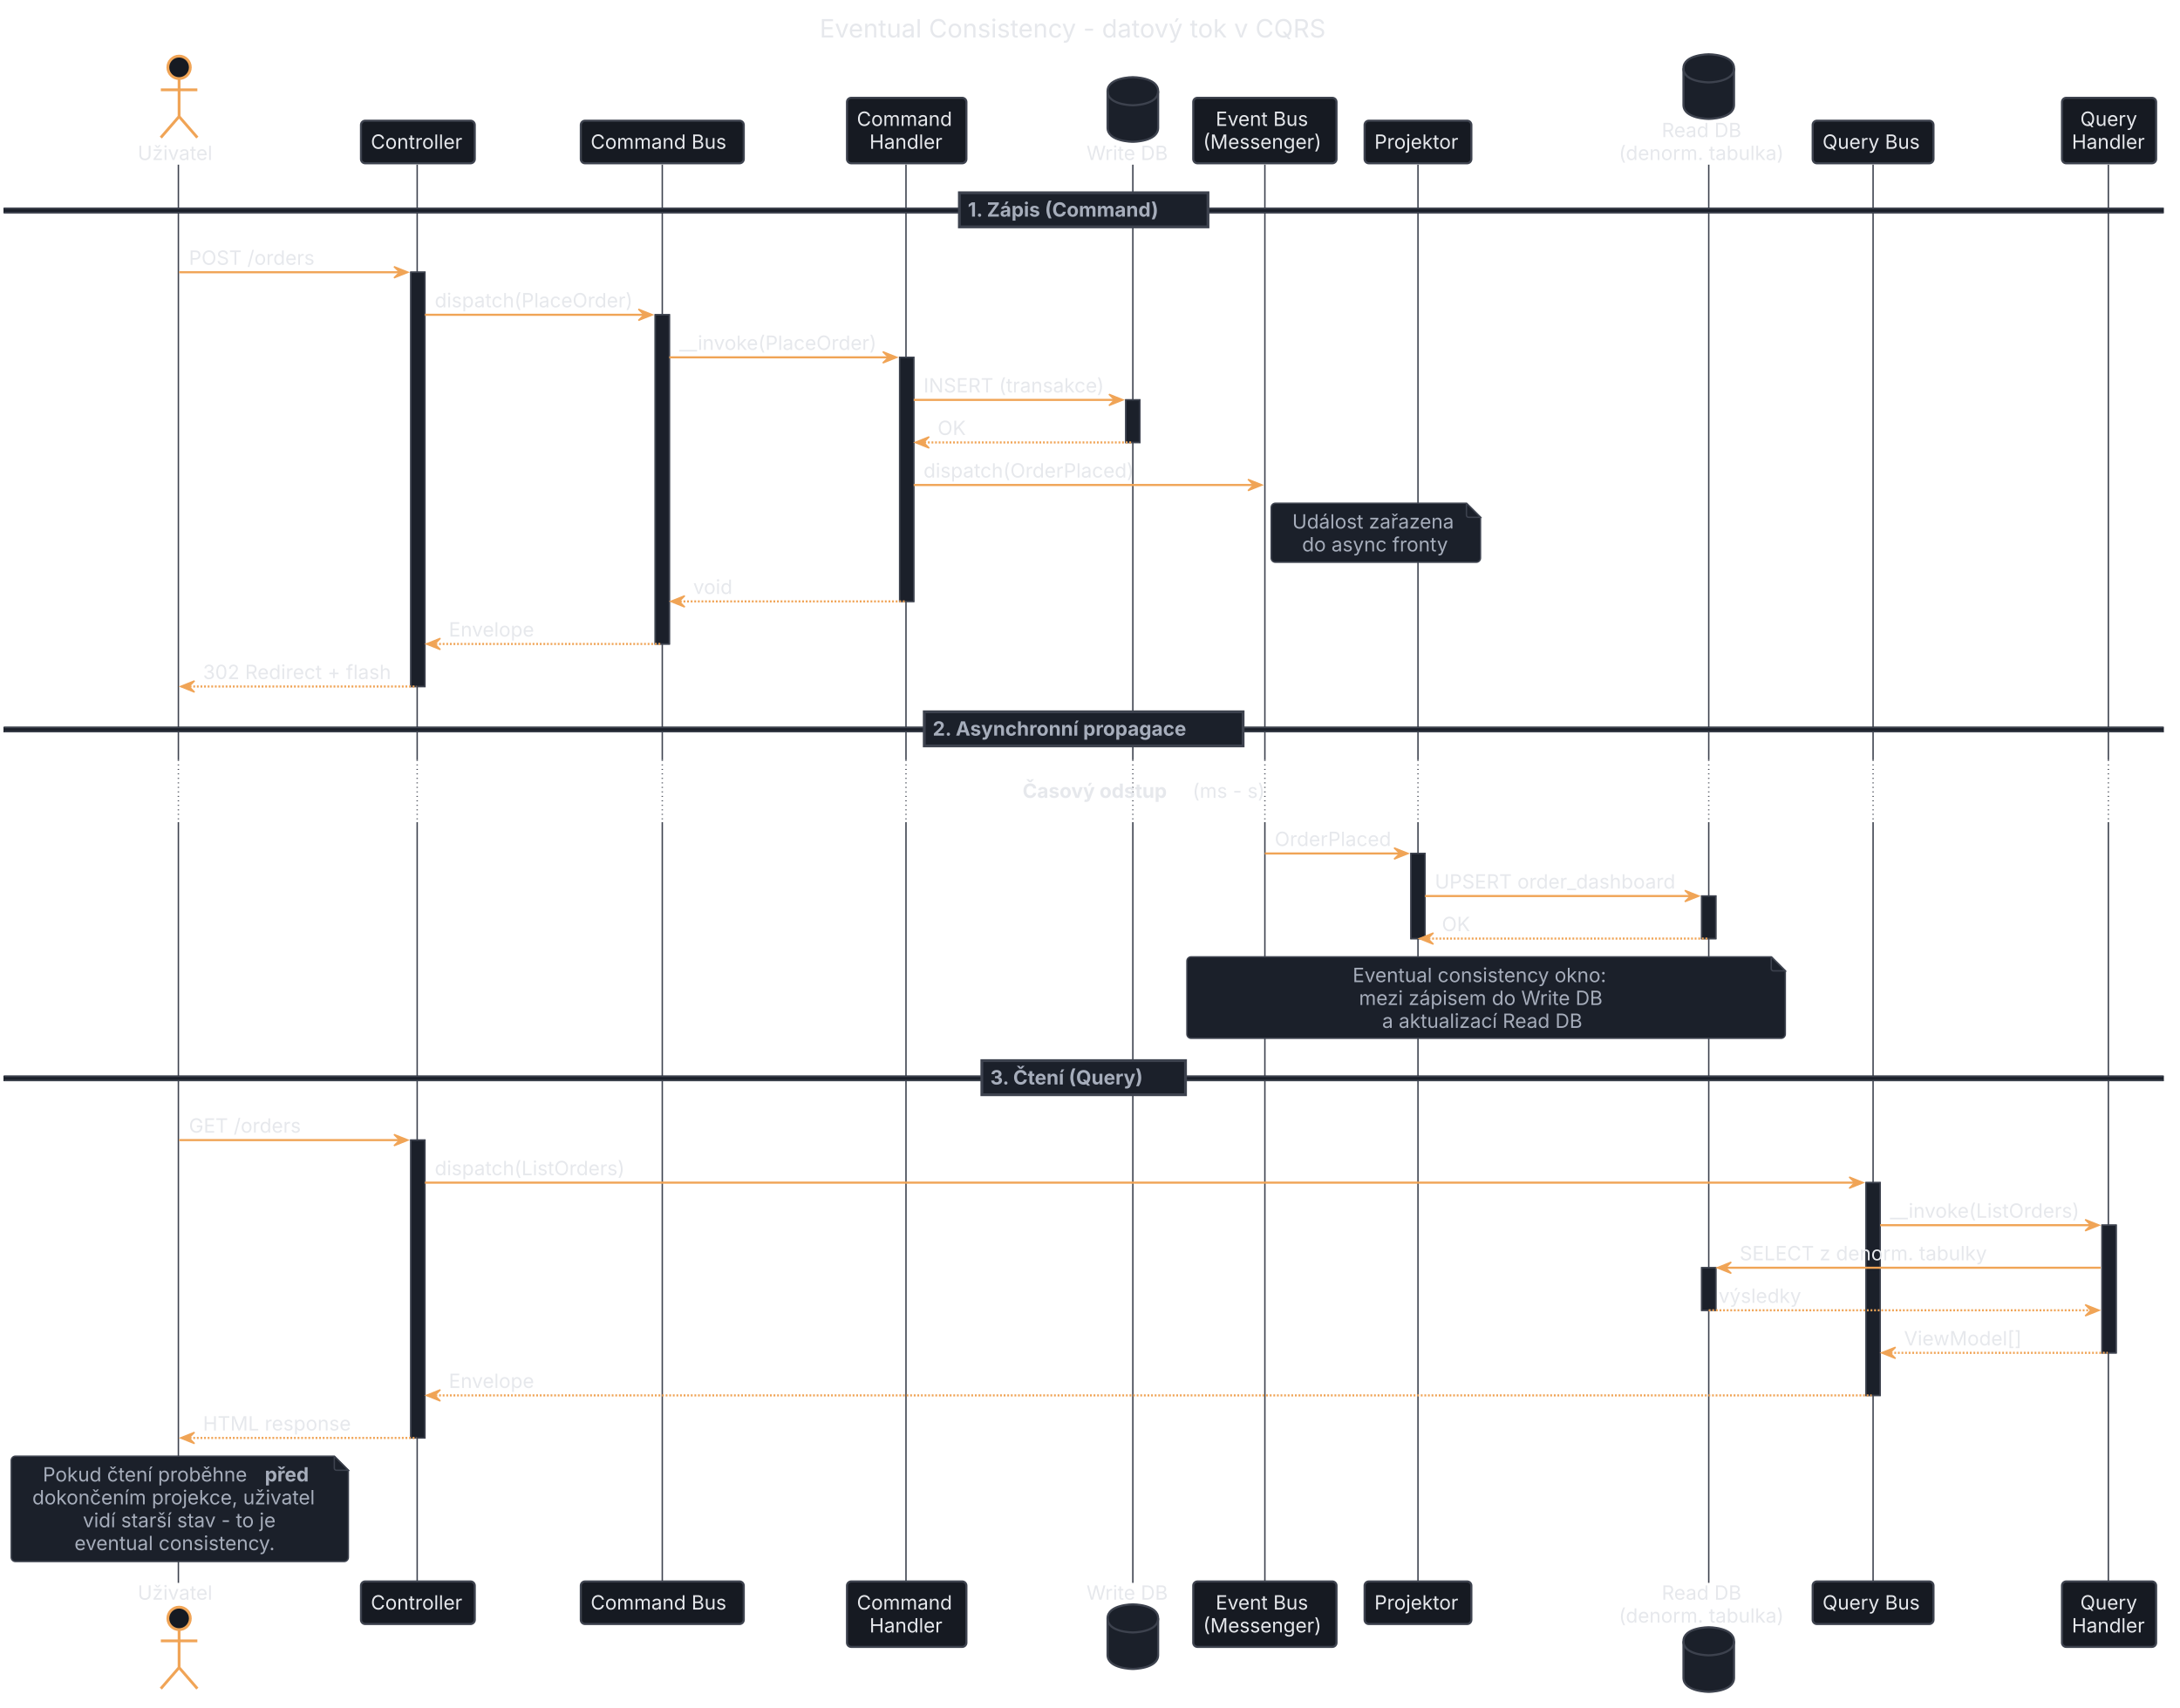
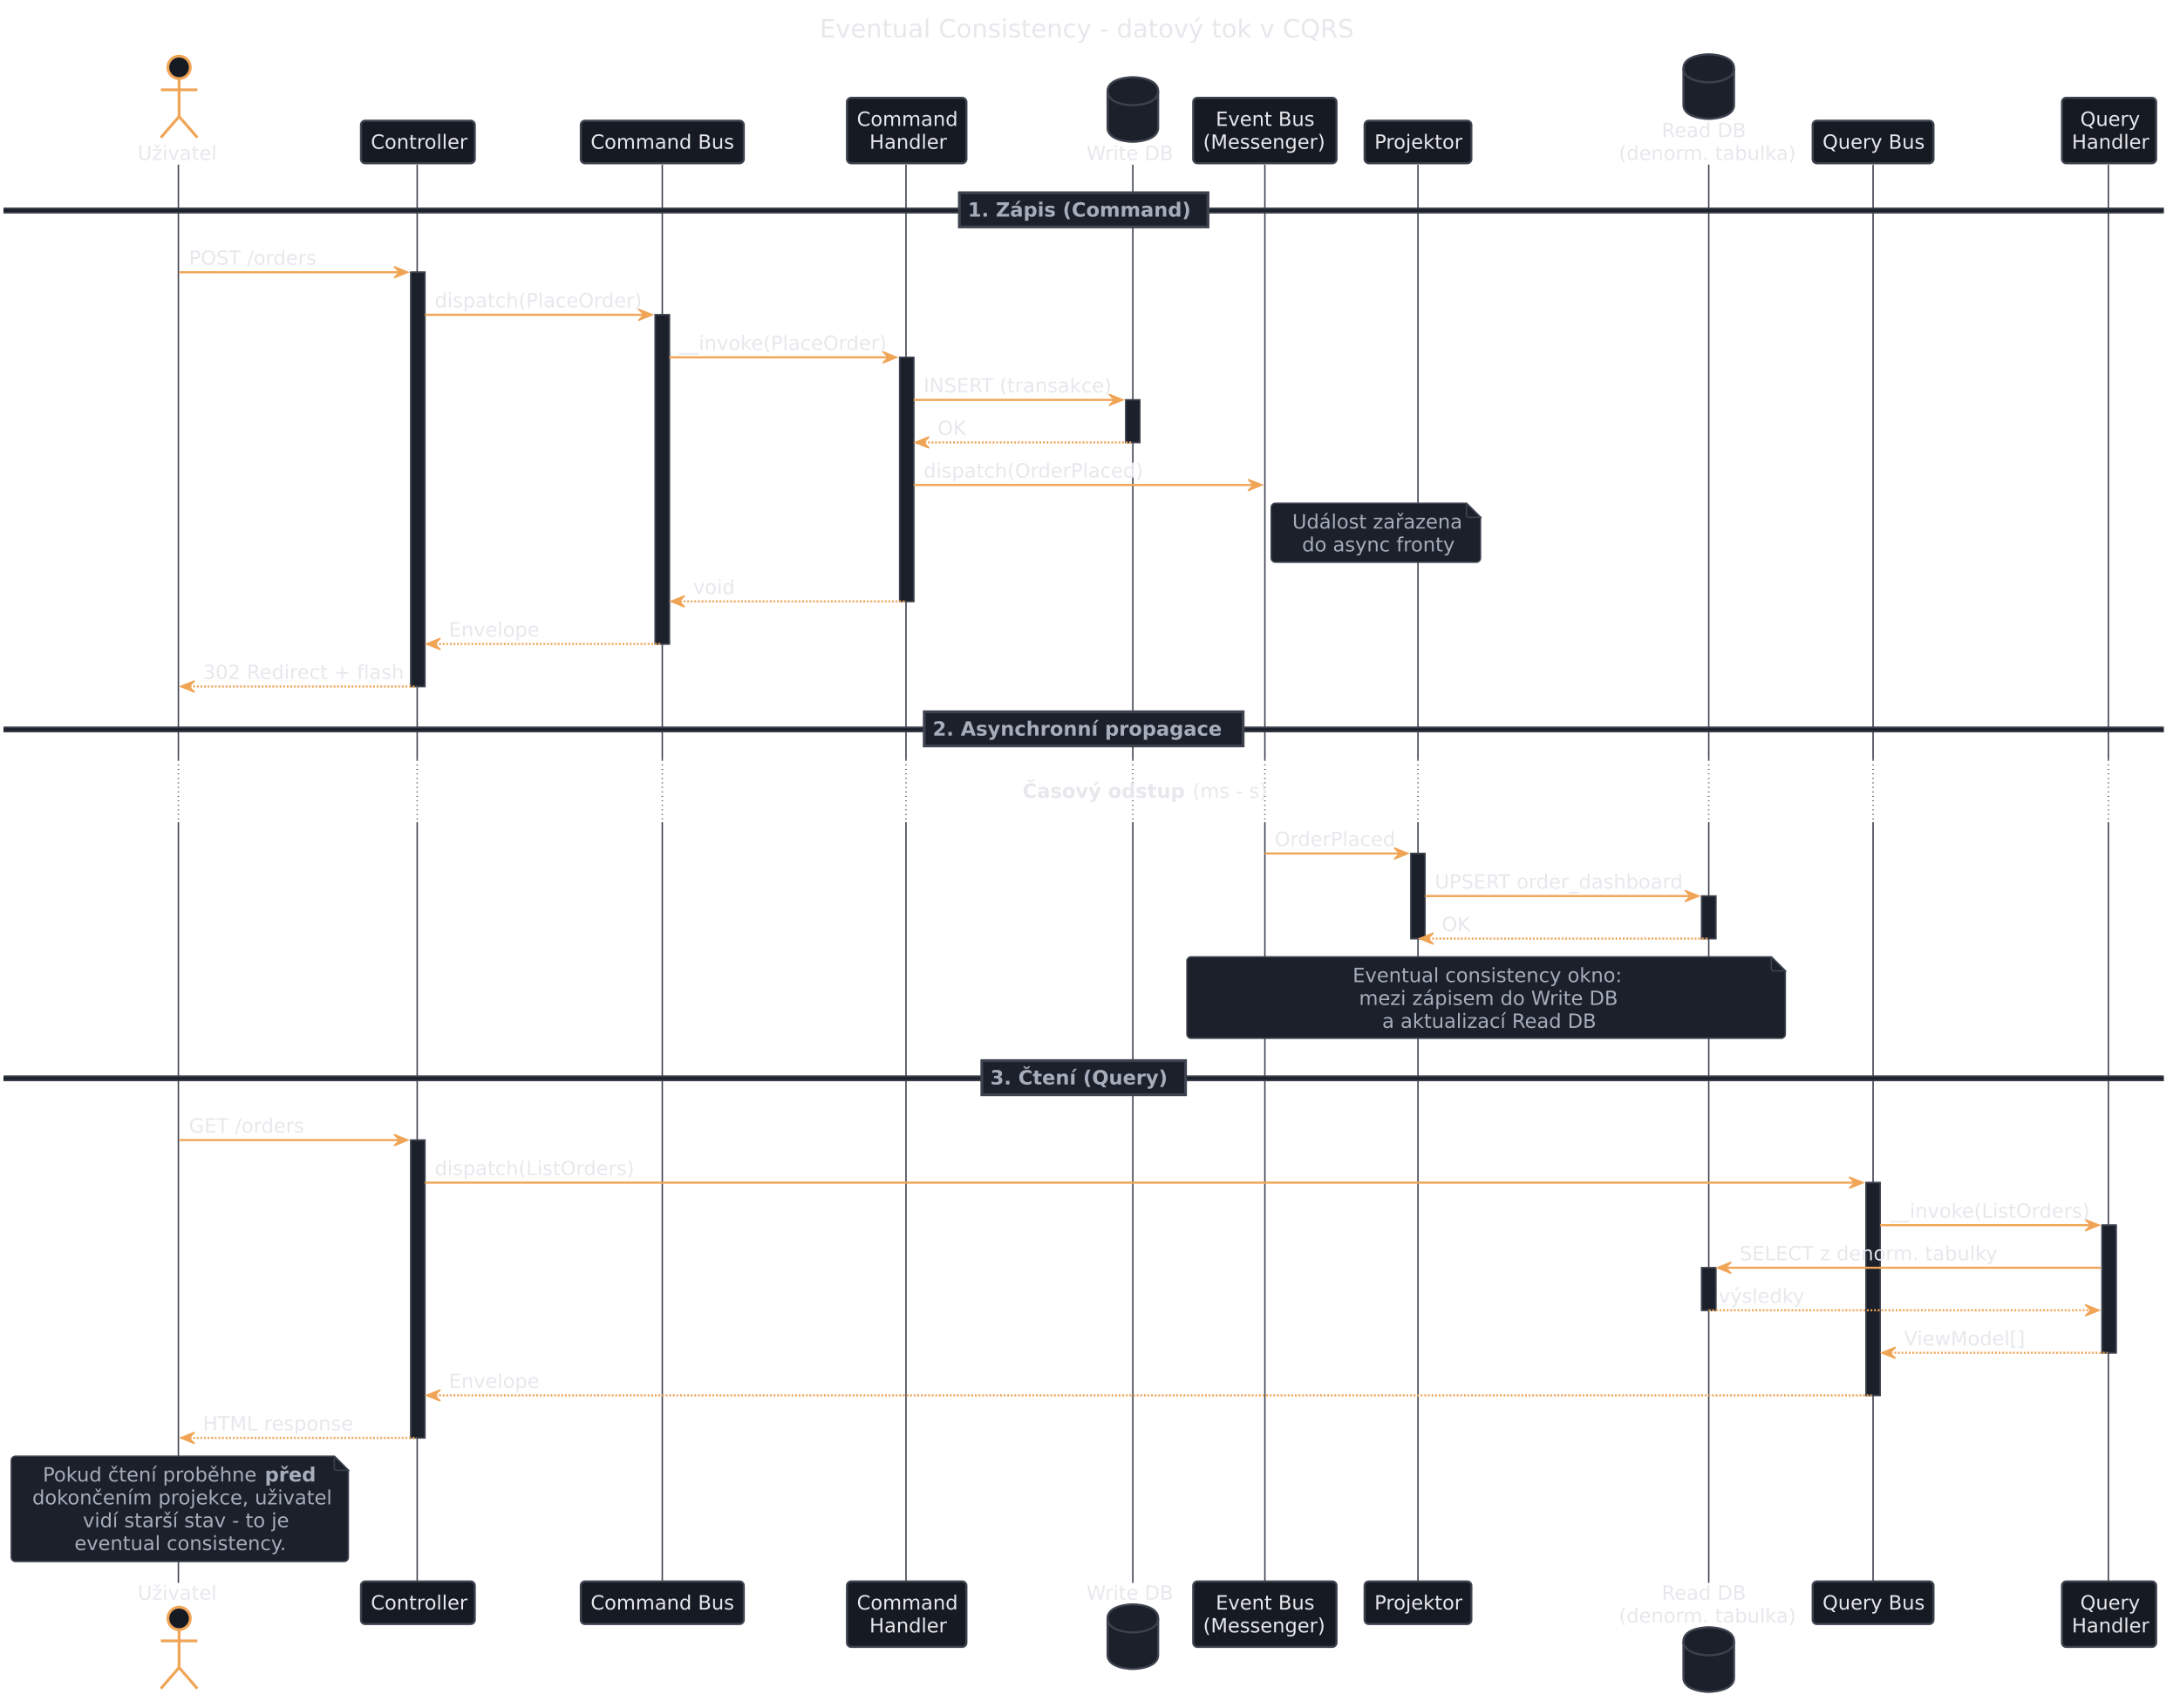
<svg xmlns="http://www.w3.org/2000/svg" contentScriptType="application/ecmascript" contentStyleType="text/css" height="1900px" preserveAspectRatio="none" style="width:2425px;height:1900px;background:#11141A;" version="1.1" viewBox="0 0 2425 1900" width="2425px" zoomAndPan="magnify">
  <defs />
  <g>
-     <text fill="#E6E8EC" font-family="Inter, ui-sans-serif, system-ui, -apple-system, sans-serif" font-size="28.125" lengthAdjust="spacingAndGlyphs" textLength="587.5" x="911.719" y="41.731">Eventual Consistency - datový tok v CQRS</text>
+     <text fill="#E6E8EC" font-family="DejaVu Sans" font-size="28.125" lengthAdjust="spacingAndGlyphs" textLength="587.5" x="911.719" y="41.731">Eventual Consistency - datový tok v CQRS</text>
    <rect fill="#1B202A" height="460.889" style="stroke: #3D424E; stroke-width: 1.562;" width="15.625" x="457.031" y="302.881" />
    <rect fill="#1B202A" height="331.372" style="stroke: #3D424E; stroke-width: 1.562;" width="15.625" x="457.031" y="1268.408" />
    <rect fill="#1B202A" height="366.211" style="stroke: #3D424E; stroke-width: 1.562;" width="15.625" x="728.906" y="350.22" />
    <rect fill="#1B202A" height="271.533" style="stroke: #3D424E; stroke-width: 1.562;" width="15.625" x="1000.781" y="397.559" />
    <rect fill="#1B202A" height="47.339" style="stroke: #3D424E; stroke-width: 1.562;" width="15.625" x="1252.344" y="444.897" />
    <rect fill="#1B202A" height="94.678" style="stroke: #3D424E; stroke-width: 1.562;" width="15.625" x="1569.531" y="949.536" />
    <rect fill="#1B202A" height="47.339" style="stroke: #3D424E; stroke-width: 1.562;" width="15.625" x="1892.969" y="996.875" />
    <rect fill="#1B202A" height="47.339" style="stroke: #3D424E; stroke-width: 1.562;" width="15.625" x="1892.969" y="1410.425" />
    <rect fill="#1B202A" height="236.694" style="stroke: #3D424E; stroke-width: 1.562;" width="15.625" x="2075.781" y="1315.747" />
    <rect fill="#1B202A" height="142.017" style="stroke: #3D424E; stroke-width: 1.562;" width="15.625" x="2338.281" y="1363.086" />
    <line style="stroke: #3D424E; stroke-width: 1.562;" x1="198.438" x2="198.438" y1="183.203" y2="845.483" />
    <line style="stroke: #3D424E; stroke-width: 1.562; stroke-dasharray: 1.0,4.0;" x1="198.438" x2="198.438" y1="845.483" y2="914.697" />
    <line style="stroke: #3D424E; stroke-width: 1.562;" x1="198.438" x2="198.438" y1="914.697" y2="1761.011" />
    <line style="stroke: #3D424E; stroke-width: 1.562;" x1="464.062" x2="464.062" y1="183.203" y2="845.483" />
    <line style="stroke: #3D424E; stroke-width: 1.562; stroke-dasharray: 1.0,4.0;" x1="464.062" x2="464.062" y1="845.483" y2="914.697" />
    <line style="stroke: #3D424E; stroke-width: 1.562;" x1="464.062" x2="464.062" y1="914.697" y2="1761.011" />
    <line style="stroke: #3D424E; stroke-width: 1.562;" x1="736.719" x2="736.719" y1="183.203" y2="845.483" />
    <line style="stroke: #3D424E; stroke-width: 1.562; stroke-dasharray: 1.0,4.0;" x1="736.719" x2="736.719" y1="845.483" y2="914.697" />
    <line style="stroke: #3D424E; stroke-width: 1.562;" x1="736.719" x2="736.719" y1="914.697" y2="1761.011" />
    <line style="stroke: #3D424E; stroke-width: 1.562;" x1="1007.812" x2="1007.812" y1="183.203" y2="845.483" />
    <line style="stroke: #3D424E; stroke-width: 1.562; stroke-dasharray: 1.0,4.0;" x1="1007.812" x2="1007.812" y1="845.483" y2="914.697" />
    <line style="stroke: #3D424E; stroke-width: 1.562;" x1="1007.812" x2="1007.812" y1="914.697" y2="1761.011" />
    <line style="stroke: #3D424E; stroke-width: 1.562;" x1="1260.156" x2="1260.156" y1="183.203" y2="845.483" />
    <line style="stroke: #3D424E; stroke-width: 1.562; stroke-dasharray: 1.0,4.0;" x1="1260.156" x2="1260.156" y1="845.483" y2="914.697" />
    <line style="stroke: #3D424E; stroke-width: 1.562;" x1="1260.156" x2="1260.156" y1="914.697" y2="1761.011" />
    <line style="stroke: #3D424E; stroke-width: 1.562;" x1="1407.031" x2="1407.031" y1="183.203" y2="845.483" />
    <line style="stroke: #3D424E; stroke-width: 1.562; stroke-dasharray: 1.0,4.0;" x1="1407.031" x2="1407.031" y1="845.483" y2="914.697" />
    <line style="stroke: #3D424E; stroke-width: 1.562;" x1="1407.031" x2="1407.031" y1="914.697" y2="1761.011" />
    <line style="stroke: #3D424E; stroke-width: 1.562;" x1="1577.344" x2="1577.344" y1="183.203" y2="845.483" />
    <line style="stroke: #3D424E; stroke-width: 1.562; stroke-dasharray: 1.0,4.0;" x1="1577.344" x2="1577.344" y1="845.483" y2="914.697" />
    <line style="stroke: #3D424E; stroke-width: 1.562;" x1="1577.344" x2="1577.344" y1="914.697" y2="1761.011" />
    <line style="stroke: #3D424E; stroke-width: 1.562;" x1="1900.781" x2="1900.781" y1="183.203" y2="845.483" />
    <line style="stroke: #3D424E; stroke-width: 1.562; stroke-dasharray: 1.0,4.0;" x1="1900.781" x2="1900.781" y1="845.483" y2="914.697" />
    <line style="stroke: #3D424E; stroke-width: 1.562;" x1="1900.781" x2="1900.781" y1="914.697" y2="1761.011" />
    <line style="stroke: #3D424E; stroke-width: 1.562;" x1="2083.594" x2="2083.594" y1="183.203" y2="845.483" />
    <line style="stroke: #3D424E; stroke-width: 1.562; stroke-dasharray: 1.0,4.0;" x1="2083.594" x2="2083.594" y1="845.483" y2="914.697" />
    <line style="stroke: #3D424E; stroke-width: 1.562;" x1="2083.594" x2="2083.594" y1="914.697" y2="1761.011" />
    <line style="stroke: #3D424E; stroke-width: 1.562;" x1="2345.312" x2="2345.312" y1="183.203" y2="845.483" />
    <line style="stroke: #3D424E; stroke-width: 1.562; stroke-dasharray: 1.0,4.0;" x1="2345.312" x2="2345.312" y1="845.483" y2="914.697" />
    <line style="stroke: #3D424E; stroke-width: 1.562;" x1="2345.312" x2="2345.312" y1="914.697" y2="1761.011" />
-     <text fill="#E6E8EC" font-family="Inter, ui-sans-serif, system-ui, -apple-system, sans-serif" font-size="21.875" lengthAdjust="spacingAndGlyphs" textLength="82.812" x="153.125" y="178.044">Uživatel</text>
+     <text fill="#E6E8EC" font-family="DejaVu Sans" font-size="21.875" lengthAdjust="spacingAndGlyphs" textLength="82.812" x="153.125" y="178.044">Uživatel</text>
    <ellipse cx="199.219" cy="74.927" fill="#161A22" rx="12.5" ry="12.5" style="stroke: #F0A456; stroke-width: 3.125;" />
    <path d="M199.219,87.427 L199.219,129.614 M178.906,99.927 L219.531,99.927 M199.219,129.614 L178.906,153.052 M199.219,129.614 L219.531,153.052 " fill="none" style="stroke: #F0A456; stroke-width: 3.125;" />
-     <text fill="#E6E8EC" font-family="Inter, ui-sans-serif, system-ui, -apple-system, sans-serif" font-size="21.875" lengthAdjust="spacingAndGlyphs" textLength="82.812" x="153.125" y="1779.753">Uživatel</text>
+     <text fill="#E6E8EC" font-family="DejaVu Sans" font-size="21.875" lengthAdjust="spacingAndGlyphs" textLength="82.812" x="153.125" y="1779.753">Uživatel</text>
    <ellipse cx="199.219" cy="1800.537" fill="#161A22" rx="12.5" ry="12.5" style="stroke: #F0A456; stroke-width: 3.125;" />
    <path d="M199.219,1813.037 L199.219,1855.225 M178.906,1825.537 L219.531,1825.537 M199.219,1855.225 L178.906,1878.662 M199.219,1855.225 L219.531,1878.662 " fill="none" style="stroke: #F0A456; stroke-width: 3.125;" />
    <rect fill="#161A22" height="47.339" rx="4.688" ry="4.688" style="stroke: #3D424E; stroke-width: 2.344;" width="126.562" x="401.562" y="134.302" />
-     <text fill="#E6E8EC" font-family="Inter, ui-sans-serif, system-ui, -apple-system, sans-serif" font-size="21.875" lengthAdjust="spacingAndGlyphs" textLength="104.688" x="412.5" y="165.544">Controller</text>
+     <text fill="#E6E8EC" font-family="DejaVu Sans" font-size="21.875" lengthAdjust="spacingAndGlyphs" textLength="104.688" x="412.5" y="165.544">Controller</text>
    <rect fill="#161A22" height="47.339" rx="4.688" ry="4.688" style="stroke: #3D424E; stroke-width: 2.344;" width="126.562" x="401.562" y="1759.448" />
-     <text fill="#E6E8EC" font-family="Inter, ui-sans-serif, system-ui, -apple-system, sans-serif" font-size="21.875" lengthAdjust="spacingAndGlyphs" textLength="104.688" x="412.5" y="1790.691">Controller</text>
+     <text fill="#E6E8EC" font-family="DejaVu Sans" font-size="21.875" lengthAdjust="spacingAndGlyphs" textLength="104.688" x="412.5" y="1790.691">Controller</text>
    <rect fill="#161A22" height="47.339" rx="4.688" ry="4.688" style="stroke: #3D424E; stroke-width: 2.344;" width="181.25" x="646.094" y="134.302" />
-     <text fill="#E6E8EC" font-family="Inter, ui-sans-serif, system-ui, -apple-system, sans-serif" font-size="21.875" lengthAdjust="spacingAndGlyphs" textLength="159.375" x="657.031" y="165.544">Command Bus</text>
+     <text fill="#E6E8EC" font-family="DejaVu Sans" font-size="21.875" lengthAdjust="spacingAndGlyphs" textLength="159.375" x="657.031" y="165.544">Command Bus</text>
    <rect fill="#161A22" height="47.339" rx="4.688" ry="4.688" style="stroke: #3D424E; stroke-width: 2.344;" width="181.25" x="646.094" y="1759.448" />
-     <text fill="#E6E8EC" font-family="Inter, ui-sans-serif, system-ui, -apple-system, sans-serif" font-size="21.875" lengthAdjust="spacingAndGlyphs" textLength="159.375" x="657.031" y="1790.691">Command Bus</text>
+     <text fill="#E6E8EC" font-family="DejaVu Sans" font-size="21.875" lengthAdjust="spacingAndGlyphs" textLength="159.375" x="657.031" y="1790.691">Command Bus</text>
    <rect fill="#161A22" height="72.803" rx="4.688" ry="4.688" style="stroke: #3D424E; stroke-width: 2.344;" width="132.812" x="942.188" y="108.838" />
-     <text fill="#E6E8EC" font-family="Inter, ui-sans-serif, system-ui, -apple-system, sans-serif" font-size="21.875" lengthAdjust="spacingAndGlyphs" textLength="110.938" x="953.125" y="140.08">Command</text>
-     <text fill="#E6E8EC" font-family="Inter, ui-sans-serif, system-ui, -apple-system, sans-serif" font-size="21.875" lengthAdjust="spacingAndGlyphs" textLength="82.812" x="967.188" y="165.544">Handler</text>
+     <text fill="#E6E8EC" font-family="DejaVu Sans" font-size="21.875" lengthAdjust="spacingAndGlyphs" textLength="110.938" x="953.125" y="140.08">Command</text>
+     <text fill="#E6E8EC" font-family="DejaVu Sans" font-size="21.875" lengthAdjust="spacingAndGlyphs" textLength="82.812" x="967.188" y="165.544">Handler</text>
    <rect fill="#161A22" height="72.803" rx="4.688" ry="4.688" style="stroke: #3D424E; stroke-width: 2.344;" width="132.812" x="942.188" y="1759.448" />
-     <text fill="#E6E8EC" font-family="Inter, ui-sans-serif, system-ui, -apple-system, sans-serif" font-size="21.875" lengthAdjust="spacingAndGlyphs" textLength="110.938" x="953.125" y="1790.691">Command</text>
-     <text fill="#E6E8EC" font-family="Inter, ui-sans-serif, system-ui, -apple-system, sans-serif" font-size="21.875" lengthAdjust="spacingAndGlyphs" textLength="82.812" x="967.188" y="1816.155">Handler</text>
-     <text fill="#E6E8EC" font-family="Inter, ui-sans-serif, system-ui, -apple-system, sans-serif" font-size="21.875" lengthAdjust="spacingAndGlyphs" textLength="93.75" x="1208.594" y="178.044">Write DB</text>
+     <text fill="#E6E8EC" font-family="DejaVu Sans" font-size="21.875" lengthAdjust="spacingAndGlyphs" textLength="110.938" x="953.125" y="1790.691">Command</text>
+     <text fill="#E6E8EC" font-family="DejaVu Sans" font-size="21.875" lengthAdjust="spacingAndGlyphs" textLength="82.812" x="967.188" y="1816.155">Handler</text>
+     <text fill="#E6E8EC" font-family="DejaVu Sans" font-size="21.875" lengthAdjust="spacingAndGlyphs" textLength="93.75" x="1208.594" y="178.044">Write DB</text>
    <path d="M1232.031,101.489 C1232.031,85.864 1260.156,85.864 1260.156,85.864 C1260.156,85.864 1288.281,85.864 1288.281,101.489 L1288.281,142.114 C1288.281,157.739 1260.156,157.739 1260.156,157.739 C1260.156,157.739 1232.031,157.739 1232.031,142.114 L1232.031,101.489 " fill="#1B202A" style="stroke: #3D424E; stroke-width: 2.344;" />
    <path d="M1232.031,101.489 C1232.031,117.114 1260.156,117.114 1260.156,117.114 C1260.156,117.114 1288.281,117.114 1288.281,101.489 " fill="none" style="stroke: #3D424E; stroke-width: 2.344;" />
-     <text fill="#E6E8EC" font-family="Inter, ui-sans-serif, system-ui, -apple-system, sans-serif" font-size="21.875" lengthAdjust="spacingAndGlyphs" textLength="93.75" x="1208.594" y="1779.753">Write DB</text>
+     <text fill="#E6E8EC" font-family="DejaVu Sans" font-size="21.875" lengthAdjust="spacingAndGlyphs" textLength="93.75" x="1208.594" y="1779.753">Write DB</text>
    <path d="M1232.031,1800.537 C1232.031,1784.912 1260.156,1784.912 1260.156,1784.912 C1260.156,1784.912 1288.281,1784.912 1288.281,1800.537 L1288.281,1841.162 C1288.281,1856.787 1260.156,1856.787 1260.156,1856.787 C1260.156,1856.787 1232.031,1856.787 1232.031,1841.162 L1232.031,1800.537 " fill="#1B202A" style="stroke: #3D424E; stroke-width: 2.344;" />
    <path d="M1232.031,1800.537 C1232.031,1816.162 1260.156,1816.162 1260.156,1816.162 C1260.156,1816.162 1288.281,1816.162 1288.281,1800.537 " fill="none" style="stroke: #3D424E; stroke-width: 2.344;" />
    <rect fill="#161A22" height="72.803" rx="4.688" ry="4.688" style="stroke: #3D424E; stroke-width: 2.344;" width="159.375" x="1327.344" y="108.838" />
-     <text fill="#E6E8EC" font-family="Inter, ui-sans-serif, system-ui, -apple-system, sans-serif" font-size="21.875" lengthAdjust="spacingAndGlyphs" textLength="109.375" x="1352.344" y="140.08">Event Bus</text>
-     <text fill="#E6E8EC" font-family="Inter, ui-sans-serif, system-ui, -apple-system, sans-serif" font-size="21.875" lengthAdjust="spacingAndGlyphs" textLength="137.5" x="1338.281" y="165.544">(Messenger)</text>
+     <text fill="#E6E8EC" font-family="DejaVu Sans" font-size="21.875" lengthAdjust="spacingAndGlyphs" textLength="109.375" x="1352.344" y="140.08">Event Bus</text>
+     <text fill="#E6E8EC" font-family="DejaVu Sans" font-size="21.875" lengthAdjust="spacingAndGlyphs" textLength="137.5" x="1338.281" y="165.544">(Messenger)</text>
    <rect fill="#161A22" height="72.803" rx="4.688" ry="4.688" style="stroke: #3D424E; stroke-width: 2.344;" width="159.375" x="1327.344" y="1759.448" />
-     <text fill="#E6E8EC" font-family="Inter, ui-sans-serif, system-ui, -apple-system, sans-serif" font-size="21.875" lengthAdjust="spacingAndGlyphs" textLength="109.375" x="1352.344" y="1790.691">Event Bus</text>
-     <text fill="#E6E8EC" font-family="Inter, ui-sans-serif, system-ui, -apple-system, sans-serif" font-size="21.875" lengthAdjust="spacingAndGlyphs" textLength="137.5" x="1338.281" y="1816.155">(Messenger)</text>
+     <text fill="#E6E8EC" font-family="DejaVu Sans" font-size="21.875" lengthAdjust="spacingAndGlyphs" textLength="109.375" x="1352.344" y="1790.691">Event Bus</text>
+     <text fill="#E6E8EC" font-family="DejaVu Sans" font-size="21.875" lengthAdjust="spacingAndGlyphs" textLength="137.5" x="1338.281" y="1816.155">(Messenger)</text>
    <rect fill="#161A22" height="47.339" rx="4.688" ry="4.688" style="stroke: #3D424E; stroke-width: 2.344;" width="118.75" x="1517.969" y="134.302" />
-     <text fill="#E6E8EC" font-family="Inter, ui-sans-serif, system-ui, -apple-system, sans-serif" font-size="21.875" lengthAdjust="spacingAndGlyphs" textLength="96.875" x="1528.906" y="165.544">Projektor</text>
+     <text fill="#E6E8EC" font-family="DejaVu Sans" font-size="21.875" lengthAdjust="spacingAndGlyphs" textLength="96.875" x="1528.906" y="165.544">Projektor</text>
    <rect fill="#161A22" height="47.339" rx="4.688" ry="4.688" style="stroke: #3D424E; stroke-width: 2.344;" width="118.75" x="1517.969" y="1759.448" />
-     <text fill="#E6E8EC" font-family="Inter, ui-sans-serif, system-ui, -apple-system, sans-serif" font-size="21.875" lengthAdjust="spacingAndGlyphs" textLength="96.875" x="1528.906" y="1790.691">Projektor</text>
-     <text fill="#E6E8EC" font-family="Inter, ui-sans-serif, system-ui, -apple-system, sans-serif" font-size="21.875" lengthAdjust="spacingAndGlyphs" textLength="95.312" x="1848.438" y="152.58">Read DB</text>
-     <text fill="#E6E8EC" font-family="Inter, ui-sans-serif, system-ui, -apple-system, sans-serif" font-size="21.875" lengthAdjust="spacingAndGlyphs" textLength="190.625" x="1800.781" y="178.044">(denorm. tabulka)</text>
+     <text fill="#E6E8EC" font-family="DejaVu Sans" font-size="21.875" lengthAdjust="spacingAndGlyphs" textLength="96.875" x="1528.906" y="1790.691">Projektor</text>
+     <text fill="#E6E8EC" font-family="DejaVu Sans" font-size="21.875" lengthAdjust="spacingAndGlyphs" textLength="95.312" x="1848.438" y="152.58">Read DB</text>
+     <text fill="#E6E8EC" font-family="DejaVu Sans" font-size="21.875" lengthAdjust="spacingAndGlyphs" textLength="190.625" x="1800.781" y="178.044">(denorm. tabulka)</text>
    <path d="M1872.656,76.025 C1872.656,60.4 1900.781,60.4 1900.781,60.4 C1900.781,60.4 1928.906,60.4 1928.906,76.025 L1928.906,116.65 C1928.906,132.275 1900.781,132.275 1900.781,132.275 C1900.781,132.275 1872.656,132.275 1872.656,116.65 L1872.656,76.025 " fill="#1B202A" style="stroke: #3D424E; stroke-width: 2.344;" />
    <path d="M1872.656,76.025 C1872.656,91.65 1900.781,91.65 1900.781,91.65 C1900.781,91.65 1928.906,91.65 1928.906,76.025 " fill="none" style="stroke: #3D424E; stroke-width: 2.344;" />
-     <text fill="#E6E8EC" font-family="Inter, ui-sans-serif, system-ui, -apple-system, sans-serif" font-size="21.875" lengthAdjust="spacingAndGlyphs" textLength="95.312" x="1848.438" y="1779.753">Read DB</text>
-     <text fill="#E6E8EC" font-family="Inter, ui-sans-serif, system-ui, -apple-system, sans-serif" font-size="21.875" lengthAdjust="spacingAndGlyphs" textLength="190.625" x="1800.781" y="1805.217">(denorm. tabulka)</text>
+     <text fill="#E6E8EC" font-family="DejaVu Sans" font-size="21.875" lengthAdjust="spacingAndGlyphs" textLength="95.312" x="1848.438" y="1779.753">Read DB</text>
+     <text fill="#E6E8EC" font-family="DejaVu Sans" font-size="21.875" lengthAdjust="spacingAndGlyphs" textLength="190.625" x="1800.781" y="1805.217">(denorm. tabulka)</text>
    <path d="M1872.656,1826.001 C1872.656,1810.376 1900.781,1810.376 1900.781,1810.376 C1900.781,1810.376 1928.906,1810.376 1928.906,1826.001 L1928.906,1866.626 C1928.906,1882.251 1900.781,1882.251 1900.781,1882.251 C1900.781,1882.251 1872.656,1882.251 1872.656,1866.626 L1872.656,1826.001 " fill="#1B202A" style="stroke: #3D424E; stroke-width: 2.344;" />
    <path d="M1872.656,1826.001 C1872.656,1841.626 1900.781,1841.626 1900.781,1841.626 C1900.781,1841.626 1928.906,1841.626 1928.906,1826.001 " fill="none" style="stroke: #3D424E; stroke-width: 2.344;" />
    <rect fill="#161A22" height="47.339" rx="4.688" ry="4.688" style="stroke: #3D424E; stroke-width: 2.344;" width="134.375" x="2016.406" y="134.302" />
-     <text fill="#E6E8EC" font-family="Inter, ui-sans-serif, system-ui, -apple-system, sans-serif" font-size="21.875" lengthAdjust="spacingAndGlyphs" textLength="112.5" x="2027.344" y="165.544">Query Bus</text>
+     <text fill="#E6E8EC" font-family="DejaVu Sans" font-size="21.875" lengthAdjust="spacingAndGlyphs" textLength="112.5" x="2027.344" y="165.544">Query Bus</text>
    <rect fill="#161A22" height="47.339" rx="4.688" ry="4.688" style="stroke: #3D424E; stroke-width: 2.344;" width="134.375" x="2016.406" y="1759.448" />
-     <text fill="#E6E8EC" font-family="Inter, ui-sans-serif, system-ui, -apple-system, sans-serif" font-size="21.875" lengthAdjust="spacingAndGlyphs" textLength="112.5" x="2027.344" y="1790.691">Query Bus</text>
+     <text fill="#E6E8EC" font-family="DejaVu Sans" font-size="21.875" lengthAdjust="spacingAndGlyphs" textLength="112.5" x="2027.344" y="1790.691">Query Bus</text>
    <rect fill="#161A22" height="72.803" rx="4.688" ry="4.688" style="stroke: #3D424E; stroke-width: 2.344;" width="104.688" x="2293.75" y="108.838" />
-     <text fill="#E6E8EC" font-family="Inter, ui-sans-serif, system-ui, -apple-system, sans-serif" font-size="21.875" lengthAdjust="spacingAndGlyphs" textLength="64.062" x="2314.062" y="140.08">Query</text>
-     <text fill="#E6E8EC" font-family="Inter, ui-sans-serif, system-ui, -apple-system, sans-serif" font-size="21.875" lengthAdjust="spacingAndGlyphs" textLength="82.812" x="2304.688" y="165.544">Handler</text>
+     <text fill="#E6E8EC" font-family="DejaVu Sans" font-size="21.875" lengthAdjust="spacingAndGlyphs" textLength="64.062" x="2314.062" y="140.08">Query</text>
+     <text fill="#E6E8EC" font-family="DejaVu Sans" font-size="21.875" lengthAdjust="spacingAndGlyphs" textLength="82.812" x="2304.688" y="165.544">Handler</text>
    <rect fill="#161A22" height="72.803" rx="4.688" ry="4.688" style="stroke: #3D424E; stroke-width: 2.344;" width="104.688" x="2293.75" y="1759.448" />
-     <text fill="#E6E8EC" font-family="Inter, ui-sans-serif, system-ui, -apple-system, sans-serif" font-size="21.875" lengthAdjust="spacingAndGlyphs" textLength="64.062" x="2314.062" y="1790.691">Query</text>
-     <text fill="#E6E8EC" font-family="Inter, ui-sans-serif, system-ui, -apple-system, sans-serif" font-size="21.875" lengthAdjust="spacingAndGlyphs" textLength="82.812" x="2304.688" y="1816.155">Handler</text>
+     <text fill="#E6E8EC" font-family="DejaVu Sans" font-size="21.875" lengthAdjust="spacingAndGlyphs" textLength="64.062" x="2314.062" y="1790.691">Query</text>
+     <text fill="#E6E8EC" font-family="DejaVu Sans" font-size="21.875" lengthAdjust="spacingAndGlyphs" textLength="82.812" x="2304.688" y="1816.155">Handler</text>
    <rect fill="#1B202A" height="460.889" style="stroke: #3D424E; stroke-width: 1.562;" width="15.625" x="457.031" y="302.881" />
    <rect fill="#1B202A" height="331.372" style="stroke: #3D424E; stroke-width: 1.562;" width="15.625" x="457.031" y="1268.408" />
    <rect fill="#1B202A" height="366.211" style="stroke: #3D424E; stroke-width: 1.562;" width="15.625" x="728.906" y="350.22" />
    <rect fill="#1B202A" height="271.533" style="stroke: #3D424E; stroke-width: 1.562;" width="15.625" x="1000.781" y="397.559" />
    <rect fill="#1B202A" height="47.339" style="stroke: #3D424E; stroke-width: 1.562;" width="15.625" x="1252.344" y="444.897" />
    <rect fill="#1B202A" height="94.678" style="stroke: #3D424E; stroke-width: 1.562;" width="15.625" x="1569.531" y="949.536" />
    <rect fill="#1B202A" height="47.339" style="stroke: #3D424E; stroke-width: 1.562;" width="15.625" x="1892.969" y="996.875" />
    <rect fill="#1B202A" height="47.339" style="stroke: #3D424E; stroke-width: 1.562;" width="15.625" x="1892.969" y="1410.425" />
    <rect fill="#1B202A" height="236.694" style="stroke: #3D424E; stroke-width: 1.562;" width="15.625" x="2075.781" y="1315.747" />
    <rect fill="#1B202A" height="142.017" style="stroke: #3D424E; stroke-width: 1.562;" width="15.625" x="2338.281" y="1363.086" />
    <rect fill="#1B202A" height="4.688" style="stroke: #1B202A; stroke-width: 1.562;" width="2401.562" x="4.688" y="231.873" />
    <line style="stroke: #3D424E; stroke-width: 1.562;" x1="4.688" x2="2406.25" y1="231.873" y2="231.873" />
    <line style="stroke: #3D424E; stroke-width: 1.562;" x1="4.688" x2="2406.25" y1="236.56" y2="236.56" />
    <rect fill="#1B202A" height="37.964" style="stroke: #3D424E; stroke-width: 3.125;" width="276.562" x="1067.188" y="214.453" />
-     <text fill="#A6ADBB" font-family="Inter, ui-sans-serif, system-ui, -apple-system, sans-serif" font-size="21.875" font-weight="bold" lengthAdjust="spacingAndGlyphs" textLength="246.875" x="1076.562" y="241.008">1. Zápis (Command)</text>
+     <text fill="#A6ADBB" font-family="DejaVu Sans" font-size="21.875" font-weight="bold" lengthAdjust="spacingAndGlyphs" textLength="246.875" x="1076.562" y="241.008">1. Zápis (Command)</text>
    <polygon fill="#F0A456" points="438.281,296.631,453.906,302.881,438.281,309.131,444.531,302.881" style="stroke: #F0A456; stroke-width: 1.562;" />
    <line style="stroke: #F0A456; stroke-width: 2.344;" x1="199.219" x2="447.656" y1="302.881" y2="302.881" />
-     <text fill="#E6E8EC" font-family="Inter, ui-sans-serif, system-ui, -apple-system, sans-serif" font-size="21.875" lengthAdjust="spacingAndGlyphs" textLength="143.75" x="210.156" y="294.597">POST /orders</text>
+     <text fill="#E6E8EC" font-family="DejaVu Sans" font-size="21.875" lengthAdjust="spacingAndGlyphs" textLength="143.75" x="210.156" y="294.597">POST /orders</text>
    <polygon fill="#F0A456" points="710.156,343.97,725.781,350.22,710.156,356.47,716.406,350.22" style="stroke: #F0A456; stroke-width: 1.562;" />
    <line style="stroke: #F0A456; stroke-width: 2.344;" x1="472.656" x2="719.531" y1="350.22" y2="350.22" />
-     <text fill="#E6E8EC" font-family="Inter, ui-sans-serif, system-ui, -apple-system, sans-serif" font-size="21.875" lengthAdjust="spacingAndGlyphs" textLength="226.562" x="483.594" y="341.936">dispatch(PlaceOrder)</text>
+     <text fill="#E6E8EC" font-family="DejaVu Sans" font-size="21.875" lengthAdjust="spacingAndGlyphs" textLength="226.562" x="483.594" y="341.936">dispatch(PlaceOrder)</text>
    <polygon fill="#F0A456" points="982.031,391.309,997.656,397.559,982.031,403.809,988.281,397.559" style="stroke: #F0A456; stroke-width: 1.562;" />
    <line style="stroke: #F0A456; stroke-width: 2.344;" x1="744.531" x2="991.406" y1="397.559" y2="397.559" />
-     <text fill="#E6E8EC" font-family="Inter, ui-sans-serif, system-ui, -apple-system, sans-serif" font-size="21.875" lengthAdjust="spacingAndGlyphs" textLength="226.562" x="755.469" y="389.275">__invoke(PlaceOrder)</text>
+     <text fill="#E6E8EC" font-family="DejaVu Sans" font-size="21.875" lengthAdjust="spacingAndGlyphs" textLength="226.562" x="755.469" y="389.275">__invoke(PlaceOrder)</text>
    <polygon fill="#F0A456" points="1233.594,438.647,1249.219,444.897,1233.594,451.147,1239.844,444.897" style="stroke: #F0A456; stroke-width: 1.562;" />
    <line style="stroke: #F0A456; stroke-width: 2.344;" x1="1016.406" x2="1242.969" y1="444.897" y2="444.897" />
-     <text fill="#E6E8EC" font-family="Inter, ui-sans-serif, system-ui, -apple-system, sans-serif" font-size="21.875" lengthAdjust="spacingAndGlyphs" textLength="206.25" x="1027.344" y="436.613">INSERT (transakce)</text>
+     <text fill="#E6E8EC" font-family="DejaVu Sans" font-size="21.875" lengthAdjust="spacingAndGlyphs" textLength="206.25" x="1027.344" y="436.613">INSERT (transakce)</text>
    <polygon fill="#F0A456" points="1033.594,485.986,1017.969,492.236,1033.594,498.486,1027.344,492.236" style="stroke: #F0A456; stroke-width: 1.562;" />
    <line style="stroke: #F0A456; stroke-width: 2.344; stroke-dasharray: 2.0,2.0;" x1="1024.219" x2="1258.594" y1="492.236" y2="492.236" />
-     <text fill="#E6E8EC" font-family="Inter, ui-sans-serif, system-ui, -apple-system, sans-serif" font-size="21.875" lengthAdjust="spacingAndGlyphs" textLength="31.25" x="1042.969" y="483.952">OK</text>
+     <text fill="#E6E8EC" font-family="DejaVu Sans" font-size="21.875" lengthAdjust="spacingAndGlyphs" textLength="31.25" x="1042.969" y="483.952">OK</text>
    <polygon fill="#F0A456" points="1388.281,533.325,1403.906,539.575,1388.281,545.825,1394.531,539.575" style="stroke: #F0A456; stroke-width: 1.562;" />
    <line style="stroke: #F0A456; stroke-width: 2.344;" x1="1016.406" x2="1397.656" y1="539.575" y2="539.575" />
-     <text fill="#E6E8EC" font-family="Inter, ui-sans-serif, system-ui, -apple-system, sans-serif" font-size="21.875" lengthAdjust="spacingAndGlyphs" textLength="240.625" x="1027.344" y="531.291">dispatch(OrderPlaced)</text>
+     <text fill="#E6E8EC" font-family="DejaVu Sans" font-size="21.875" lengthAdjust="spacingAndGlyphs" textLength="240.625" x="1027.344" y="531.291">dispatch(OrderPlaced)</text>
    <path d="M1414.062,564.575 L1414.062,620.825 A4.688,4.688 0 0 0 1418.75,625.513 L1642.188,625.513 A4.688,4.688 0 0 0 1646.875,620.825 L1646.875,575.513 L1631.25,559.888 L1418.75,559.888 A4.688,4.688 0 0 0 1414.062,564.575 " fill="#1B202A" style="stroke: #3D424E; stroke-width: 1.562;" />
    <path d="M1631.25,559.888 L1631.25,573.169 A2.344,2.344 0 0 0 1633.594,575.513 L1646.875,575.513 L1631.25,559.888 " fill="#1B202A" style="stroke: #3D424E; stroke-width: 1.562;" />
-     <text fill="#A6ADBB" font-family="Inter, ui-sans-serif, system-ui, -apple-system, sans-serif" font-size="21.875" lengthAdjust="spacingAndGlyphs" textLength="185.938" x="1437.5" y="588.005">Událost zařazena</text>
-     <text fill="#A6ADBB" font-family="Inter, ui-sans-serif, system-ui, -apple-system, sans-serif" font-size="21.875" lengthAdjust="spacingAndGlyphs" textLength="164.062" x="1448.438" y="613.469">do async fronty</text>
+     <text fill="#A6ADBB" font-family="DejaVu Sans" font-size="21.875" lengthAdjust="spacingAndGlyphs" textLength="185.938" x="1437.5" y="588.005">Událost zařazena</text>
+     <text fill="#A6ADBB" font-family="DejaVu Sans" font-size="21.875" lengthAdjust="spacingAndGlyphs" textLength="164.062" x="1448.438" y="613.469">do async fronty</text>
    <polygon fill="#F0A456" points="761.719,662.842,746.094,669.092,761.719,675.342,755.469,669.092" style="stroke: #F0A456; stroke-width: 1.562;" />
    <line style="stroke: #F0A456; stroke-width: 2.344; stroke-dasharray: 2.0,2.0;" x1="752.344" x2="1007.031" y1="669.092" y2="669.092" />
-     <text fill="#E6E8EC" font-family="Inter, ui-sans-serif, system-ui, -apple-system, sans-serif" font-size="21.875" lengthAdjust="spacingAndGlyphs" textLength="43.75" x="771.094" y="660.808">void</text>
+     <text fill="#E6E8EC" font-family="DejaVu Sans" font-size="21.875" lengthAdjust="spacingAndGlyphs" textLength="43.75" x="771.094" y="660.808">void</text>
    <polygon fill="#F0A456" points="489.844,710.181,474.219,716.431,489.844,722.681,483.594,716.431" style="stroke: #F0A456; stroke-width: 1.562;" />
    <line style="stroke: #F0A456; stroke-width: 2.344; stroke-dasharray: 2.0,2.0;" x1="480.469" x2="735.156" y1="716.431" y2="716.431" />
-     <text fill="#E6E8EC" font-family="Inter, ui-sans-serif, system-ui, -apple-system, sans-serif" font-size="21.875" lengthAdjust="spacingAndGlyphs" textLength="100" x="499.219" y="708.147">Envelope</text>
+     <text fill="#E6E8EC" font-family="DejaVu Sans" font-size="21.875" lengthAdjust="spacingAndGlyphs" textLength="100" x="499.219" y="708.147">Envelope</text>
    <polygon fill="#F0A456" points="216.406,757.519,200.781,763.769,216.406,770.019,210.156,763.769" style="stroke: #F0A456; stroke-width: 1.562;" />
    <line style="stroke: #F0A456; stroke-width: 2.344; stroke-dasharray: 2.0,2.0;" x1="207.031" x2="463.281" y1="763.769" y2="763.769" />
-     <text fill="#E6E8EC" font-family="Inter, ui-sans-serif, system-ui, -apple-system, sans-serif" font-size="21.875" lengthAdjust="spacingAndGlyphs" textLength="220.312" x="225.781" y="755.486">302 Redirect + flash</text>
+     <text fill="#E6E8EC" font-family="DejaVu Sans" font-size="21.875" lengthAdjust="spacingAndGlyphs" textLength="220.312" x="225.781" y="755.486">302 Redirect + flash</text>
    <rect fill="#1B202A" height="4.688" style="stroke: #1B202A; stroke-width: 1.562;" width="2401.562" x="4.688" y="809.314" />
    <line style="stroke: #3D424E; stroke-width: 1.562;" x1="4.688" x2="2406.25" y1="809.314" y2="809.314" />
    <line style="stroke: #3D424E; stroke-width: 1.562;" x1="4.688" x2="2406.25" y1="814.001" y2="814.001" />
    <rect fill="#1B202A" height="37.964" style="stroke: #3D424E; stroke-width: 3.125;" width="354.688" x="1028.125" y="791.894" />
-     <text fill="#A6ADBB" font-family="Inter, ui-sans-serif, system-ui, -apple-system, sans-serif" font-size="21.875" font-weight="bold" lengthAdjust="spacingAndGlyphs" textLength="325" x="1037.5" y="818.449">2. Asynchronní propagace</text>
-     <text fill="#E6E8EC" font-family="Inter, ui-sans-serif, system-ui, -apple-system, sans-serif" font-size="21.875" lengthAdjust="spacingAndGlyphs" textLength="0" x="1137.5" y="887.663" />
-     <text fill="#E6E8EC" font-family="Inter, ui-sans-serif, system-ui, -apple-system, sans-serif" font-size="21.875" font-weight="bold" lengthAdjust="spacingAndGlyphs" textLength="182.812" x="1137.5" y="887.663">Časový odstup</text>
-     <text fill="#E6E8EC" font-family="Inter, ui-sans-serif, system-ui, -apple-system, sans-serif" font-size="21.875" lengthAdjust="spacingAndGlyphs" textLength="81.25" x="1326.562" y="887.663">(ms - s)</text>
+     <text fill="#A6ADBB" font-family="DejaVu Sans" font-size="21.875" font-weight="bold" lengthAdjust="spacingAndGlyphs" textLength="325" x="1037.5" y="818.449">2. Asynchronní propagace</text>
+     <text fill="#E6E8EC" font-family="DejaVu Sans" font-size="21.875" lengthAdjust="spacingAndGlyphs" textLength="0" x="1137.5" y="887.663" />
+     <text fill="#E6E8EC" font-family="DejaVu Sans" font-size="21.875" font-weight="bold" lengthAdjust="spacingAndGlyphs" textLength="182.812" x="1137.5" y="887.663">Časový odstup</text>
+     <text fill="#E6E8EC" font-family="DejaVu Sans" font-size="21.875" lengthAdjust="spacingAndGlyphs" textLength="81.25" x="1326.562" y="887.663">(ms - s)</text>
    <polygon fill="#F0A456" points="1550.781,943.286,1566.406,949.536,1550.781,955.786,1557.031,949.536" style="stroke: #F0A456; stroke-width: 1.562;" />
    <line style="stroke: #F0A456; stroke-width: 2.344;" x1="1407.031" x2="1560.156" y1="949.536" y2="949.536" />
-     <text fill="#E6E8EC" font-family="Inter, ui-sans-serif, system-ui, -apple-system, sans-serif" font-size="21.875" lengthAdjust="spacingAndGlyphs" textLength="132.812" x="1417.969" y="941.252">OrderPlaced</text>
+     <text fill="#E6E8EC" font-family="DejaVu Sans" font-size="21.875" lengthAdjust="spacingAndGlyphs" textLength="132.812" x="1417.969" y="941.252">OrderPlaced</text>
    <polygon fill="#F0A456" points="1874.219,990.625,1889.844,996.875,1874.219,1003.125,1880.469,996.875" style="stroke: #F0A456; stroke-width: 1.562;" />
    <line style="stroke: #F0A456; stroke-width: 2.344;" x1="1585.156" x2="1883.594" y1="996.875" y2="996.875" />
-     <text fill="#E6E8EC" font-family="Inter, ui-sans-serif, system-ui, -apple-system, sans-serif" font-size="21.875" lengthAdjust="spacingAndGlyphs" textLength="278.125" x="1596.094" y="988.591">UPSERT order_dashboard</text>
+     <text fill="#E6E8EC" font-family="DejaVu Sans" font-size="21.875" lengthAdjust="spacingAndGlyphs" textLength="278.125" x="1596.094" y="988.591">UPSERT order_dashboard</text>
    <polygon fill="#F0A456" points="1594.531,1037.964,1578.906,1044.214,1594.531,1050.464,1588.281,1044.214" style="stroke: #F0A456; stroke-width: 1.562;" />
    <line style="stroke: #F0A456; stroke-width: 2.344; stroke-dasharray: 2.0,2.0;" x1="1585.156" x2="1899.219" y1="1044.214" y2="1044.214" />
-     <text fill="#E6E8EC" font-family="Inter, ui-sans-serif, system-ui, -apple-system, sans-serif" font-size="21.875" lengthAdjust="spacingAndGlyphs" textLength="31.25" x="1603.906" y="1035.93">OK</text>
+     <text fill="#E6E8EC" font-family="DejaVu Sans" font-size="21.875" lengthAdjust="spacingAndGlyphs" textLength="31.25" x="1603.906" y="1035.93">OK</text>
    <path d="M1320.312,1069.214 L1320.312,1150.464 A4.688,4.688 0 0 0 1325,1155.151 L1981.25,1155.151 A4.688,4.688 0 0 0 1985.938,1150.464 L1985.938,1080.151 L1970.312,1064.526 L1325,1064.526 A4.688,4.688 0 0 0 1320.312,1069.214 " fill="#1B202A" style="stroke: #3D424E; stroke-width: 1.562;" />
    <path d="M1970.312,1064.526 L1970.312,1077.808 A2.344,2.344 0 0 0 1972.656,1080.151 L1985.938,1080.151 L1970.312,1064.526 " fill="#1B202A" style="stroke: #3D424E; stroke-width: 1.562;" />
-     <text fill="#A6ADBB" font-family="Inter, ui-sans-serif, system-ui, -apple-system, sans-serif" font-size="21.875" lengthAdjust="spacingAndGlyphs" textLength="296.875" x="1504.688" y="1092.644">Eventual consistency okno:</text>
-     <text fill="#A6ADBB" font-family="Inter, ui-sans-serif, system-ui, -apple-system, sans-serif" font-size="21.875" lengthAdjust="spacingAndGlyphs" textLength="282.812" x="1511.719" y="1118.108">mezi zápisem do Write DB</text>
-     <text fill="#A6ADBB" font-family="Inter, ui-sans-serif, system-ui, -apple-system, sans-serif" font-size="21.875" lengthAdjust="spacingAndGlyphs" textLength="231.25" x="1537.5" y="1143.572">a aktualizací Read DB</text>
+     <text fill="#A6ADBB" font-family="DejaVu Sans" font-size="21.875" lengthAdjust="spacingAndGlyphs" textLength="296.875" x="1504.688" y="1092.644">Eventual consistency okno:</text>
+     <text fill="#A6ADBB" font-family="DejaVu Sans" font-size="21.875" lengthAdjust="spacingAndGlyphs" textLength="282.812" x="1511.719" y="1118.108">mezi zápisem do Write DB</text>
+     <text fill="#A6ADBB" font-family="DejaVu Sans" font-size="21.875" lengthAdjust="spacingAndGlyphs" textLength="231.25" x="1537.5" y="1143.572">a aktualizací Read DB</text>
    <rect fill="#1B202A" height="4.688" style="stroke: #1B202A; stroke-width: 1.562;" width="2401.562" x="4.688" y="1197.4" />
    <line style="stroke: #3D424E; stroke-width: 1.562;" x1="4.688" x2="2406.25" y1="1197.4" y2="1197.4" />
    <line style="stroke: #3D424E; stroke-width: 1.562;" x1="4.688" x2="2406.25" y1="1202.087" y2="1202.087" />
    <rect fill="#1B202A" height="37.964" style="stroke: #3D424E; stroke-width: 3.125;" width="226.562" x="1092.188" y="1179.98" />
-     <text fill="#A6ADBB" font-family="Inter, ui-sans-serif, system-ui, -apple-system, sans-serif" font-size="21.875" font-weight="bold" lengthAdjust="spacingAndGlyphs" textLength="196.875" x="1101.562" y="1206.535">3. Čtení (Query)</text>
+     <text fill="#A6ADBB" font-family="DejaVu Sans" font-size="21.875" font-weight="bold" lengthAdjust="spacingAndGlyphs" textLength="196.875" x="1101.562" y="1206.535">3. Čtení (Query)</text>
    <polygon fill="#F0A456" points="438.281,1262.158,453.906,1268.408,438.281,1274.658,444.531,1268.408" style="stroke: #F0A456; stroke-width: 1.562;" />
    <line style="stroke: #F0A456; stroke-width: 2.344;" x1="199.219" x2="447.656" y1="1268.408" y2="1268.408" />
-     <text fill="#E6E8EC" font-family="Inter, ui-sans-serif, system-ui, -apple-system, sans-serif" font-size="21.875" lengthAdjust="spacingAndGlyphs" textLength="129.688" x="210.156" y="1260.124">GET /orders</text>
+     <text fill="#E6E8EC" font-family="DejaVu Sans" font-size="21.875" lengthAdjust="spacingAndGlyphs" textLength="129.688" x="210.156" y="1260.124">GET /orders</text>
    <polygon fill="#F0A456" points="2057.031,1309.497,2072.656,1315.747,2057.031,1321.997,2063.281,1315.747" style="stroke: #F0A456; stroke-width: 1.562;" />
    <line style="stroke: #F0A456; stroke-width: 2.344;" x1="472.656" x2="2066.406" y1="1315.747" y2="1315.747" />
-     <text fill="#E6E8EC" font-family="Inter, ui-sans-serif, system-ui, -apple-system, sans-serif" font-size="21.875" lengthAdjust="spacingAndGlyphs" textLength="217.188" x="483.594" y="1307.463">dispatch(ListOrders)</text>
+     <text fill="#E6E8EC" font-family="DejaVu Sans" font-size="21.875" lengthAdjust="spacingAndGlyphs" textLength="217.188" x="483.594" y="1307.463">dispatch(ListOrders)</text>
    <polygon fill="#F0A456" points="2319.531,1356.836,2335.156,1363.086,2319.531,1369.336,2325.781,1363.086" style="stroke: #F0A456; stroke-width: 1.562;" />
    <line style="stroke: #F0A456; stroke-width: 2.344;" x1="2091.406" x2="2328.906" y1="1363.086" y2="1363.086" />
-     <text fill="#E6E8EC" font-family="Inter, ui-sans-serif, system-ui, -apple-system, sans-serif" font-size="21.875" lengthAdjust="spacingAndGlyphs" textLength="217.188" x="2102.344" y="1354.802">__invoke(ListOrders)</text>
+     <text fill="#E6E8EC" font-family="DejaVu Sans" font-size="21.875" lengthAdjust="spacingAndGlyphs" textLength="217.188" x="2102.344" y="1354.802">__invoke(ListOrders)</text>
    <polygon fill="#F0A456" points="1925.781,1404.175,1910.156,1410.425,1925.781,1416.675,1919.531,1410.425" style="stroke: #F0A456; stroke-width: 1.562;" />
    <line style="stroke: #F0A456; stroke-width: 2.344;" x1="1916.406" x2="2336.719" y1="1410.425" y2="1410.425" />
-     <text fill="#E6E8EC" font-family="Inter, ui-sans-serif, system-ui, -apple-system, sans-serif" font-size="21.875" lengthAdjust="spacingAndGlyphs" textLength="281.25" x="1935.156" y="1402.141">SELECT z denorm. tabulky</text>
+     <text fill="#E6E8EC" font-family="DejaVu Sans" font-size="21.875" lengthAdjust="spacingAndGlyphs" textLength="281.25" x="1935.156" y="1402.141">SELECT z denorm. tabulky</text>
    <polygon fill="#F0A456" points="2319.531,1451.514,2335.156,1457.764,2319.531,1464.014,2325.781,1457.764" style="stroke: #F0A456; stroke-width: 1.562;" />
    <line style="stroke: #F0A456; stroke-width: 2.344; stroke-dasharray: 2.0,2.0;" x1="1900.781" x2="2328.906" y1="1457.764" y2="1457.764" />
-     <text fill="#E6E8EC" font-family="Inter, ui-sans-serif, system-ui, -apple-system, sans-serif" font-size="21.875" lengthAdjust="spacingAndGlyphs" textLength="90.625" x="1911.719" y="1449.48">výsledky</text>
+     <text fill="#E6E8EC" font-family="DejaVu Sans" font-size="21.875" lengthAdjust="spacingAndGlyphs" textLength="90.625" x="1911.719" y="1449.48">výsledky</text>
    <polygon fill="#F0A456" points="2108.594,1498.852,2092.969,1505.102,2108.594,1511.352,2102.344,1505.102" style="stroke: #F0A456; stroke-width: 1.562;" />
    <line style="stroke: #F0A456; stroke-width: 2.344; stroke-dasharray: 2.0,2.0;" x1="2099.219" x2="2344.531" y1="1505.102" y2="1505.102" />
-     <text fill="#E6E8EC" font-family="Inter, ui-sans-serif, system-ui, -apple-system, sans-serif" font-size="21.875" lengthAdjust="spacingAndGlyphs" textLength="131.25" x="2117.969" y="1496.819">ViewModel[]</text>
+     <text fill="#E6E8EC" font-family="DejaVu Sans" font-size="21.875" lengthAdjust="spacingAndGlyphs" textLength="131.25" x="2117.969" y="1496.819">ViewModel[]</text>
    <polygon fill="#F0A456" points="489.844,1546.191,474.219,1552.441,489.844,1558.691,483.594,1552.441" style="stroke: #F0A456; stroke-width: 1.562;" />
    <line style="stroke: #F0A456; stroke-width: 2.344; stroke-dasharray: 2.0,2.0;" x1="480.469" x2="2082.031" y1="1552.441" y2="1552.441" />
-     <text fill="#E6E8EC" font-family="Inter, ui-sans-serif, system-ui, -apple-system, sans-serif" font-size="21.875" lengthAdjust="spacingAndGlyphs" textLength="100" x="499.219" y="1544.157">Envelope</text>
+     <text fill="#E6E8EC" font-family="DejaVu Sans" font-size="21.875" lengthAdjust="spacingAndGlyphs" textLength="100" x="499.219" y="1544.157">Envelope</text>
    <polygon fill="#F0A456" points="216.406,1593.53,200.781,1599.78,216.406,1606.03,210.156,1599.78" style="stroke: #F0A456; stroke-width: 1.562;" />
    <line style="stroke: #F0A456; stroke-width: 2.344; stroke-dasharray: 2.0,2.0;" x1="207.031" x2="463.281" y1="1599.78" y2="1599.78" />
-     <text fill="#E6E8EC" font-family="Inter, ui-sans-serif, system-ui, -apple-system, sans-serif" font-size="21.875" lengthAdjust="spacingAndGlyphs" textLength="168.75" x="225.781" y="1591.496">HTML response</text>
+     <text fill="#E6E8EC" font-family="DejaVu Sans" font-size="21.875" lengthAdjust="spacingAndGlyphs" textLength="168.75" x="225.781" y="1591.496">HTML response</text>
    <path d="M12.5,1624.78 L12.5,1732.593 A4.688,4.688 0 0 0 17.188,1737.28 L382.812,1737.28 A4.688,4.688 0 0 0 387.5,1732.593 L387.5,1635.718 L371.875,1620.093 L17.188,1620.093 A4.688,4.688 0 0 0 12.5,1624.78 " fill="#1B202A" style="stroke: #3D424E; stroke-width: 1.562;" />
    <path d="M371.875,1620.093 L371.875,1633.374 A2.344,2.344 0 0 0 374.219,1635.718 L387.5,1635.718 L371.875,1620.093 " fill="#1B202A" style="stroke: #3D424E; stroke-width: 1.562;" />
-     <text fill="#A6ADBB" font-family="Inter, ui-sans-serif, system-ui, -apple-system, sans-serif" font-size="21.875" lengthAdjust="spacingAndGlyphs" textLength="240.625" x="47.656" y="1648.21">Pokud čtení proběhne</text>
-     <text fill="#A6ADBB" font-family="Inter, ui-sans-serif, system-ui, -apple-system, sans-serif" font-size="21.875" font-weight="bold" lengthAdjust="spacingAndGlyphs" textLength="57.812" x="294.531" y="1648.21">před</text>
-     <text fill="#A6ADBB" font-family="Inter, ui-sans-serif, system-ui, -apple-system, sans-serif" font-size="21.875" lengthAdjust="spacingAndGlyphs" textLength="328.125" x="35.938" y="1673.674">dokončením projekce, uživatel</text>
-     <text fill="#A6ADBB" font-family="Inter, ui-sans-serif, system-ui, -apple-system, sans-serif" font-size="21.875" lengthAdjust="spacingAndGlyphs" textLength="215.625" x="92.188" y="1699.138">vidí starší stav - to je</text>
-     <text fill="#A6ADBB" font-family="Inter, ui-sans-serif, system-ui, -apple-system, sans-serif" font-size="21.875" lengthAdjust="spacingAndGlyphs" textLength="234.375" x="82.812" y="1724.602">eventual consistency.</text>
+     <text fill="#A6ADBB" font-family="DejaVu Sans" font-size="21.875" lengthAdjust="spacingAndGlyphs" textLength="240.625" x="47.656" y="1648.21">Pokud čtení proběhne</text>
+     <text fill="#A6ADBB" font-family="DejaVu Sans" font-size="21.875" font-weight="bold" lengthAdjust="spacingAndGlyphs" textLength="57.812" x="294.531" y="1648.21">před</text>
+     <text fill="#A6ADBB" font-family="DejaVu Sans" font-size="21.875" lengthAdjust="spacingAndGlyphs" textLength="328.125" x="35.938" y="1673.674">dokončením projekce, uživatel</text>
+     <text fill="#A6ADBB" font-family="DejaVu Sans" font-size="21.875" lengthAdjust="spacingAndGlyphs" textLength="215.625" x="92.188" y="1699.138">vidí starší stav - to je</text>
+     <text fill="#A6ADBB" font-family="DejaVu Sans" font-size="21.875" lengthAdjust="spacingAndGlyphs" textLength="234.375" x="82.812" y="1724.602">eventual consistency.</text>
  </g>
</svg>
